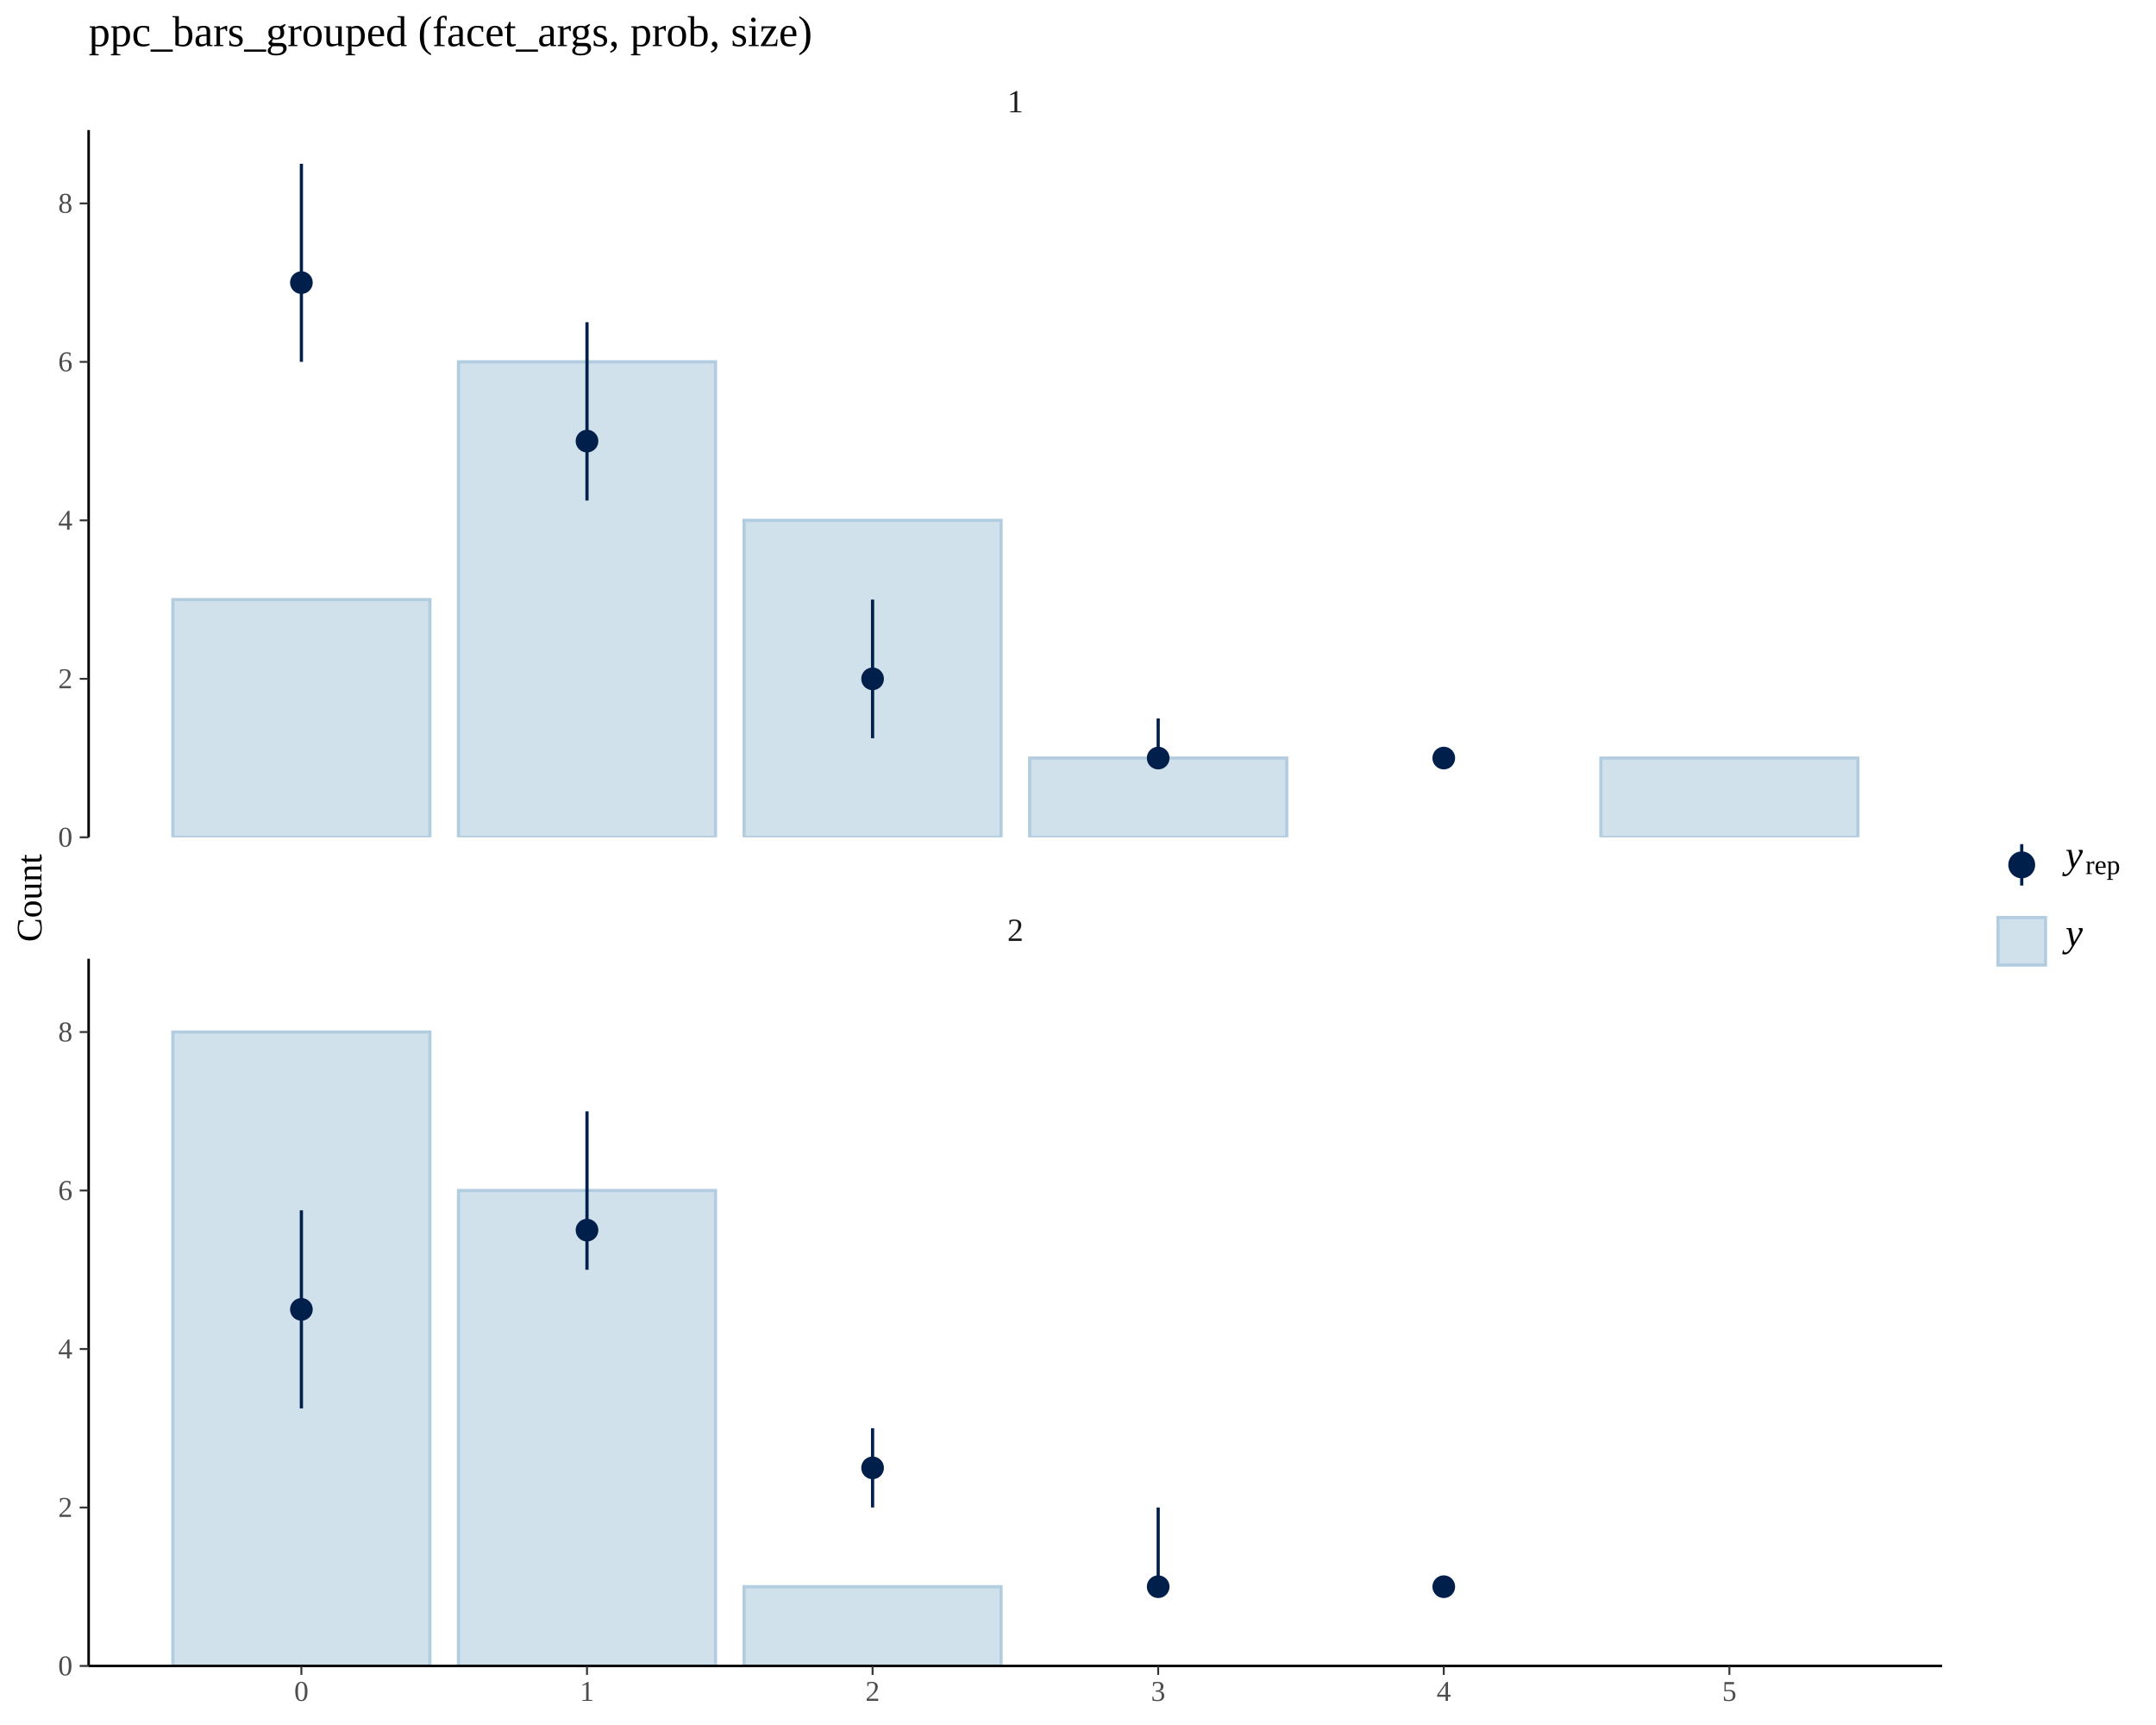
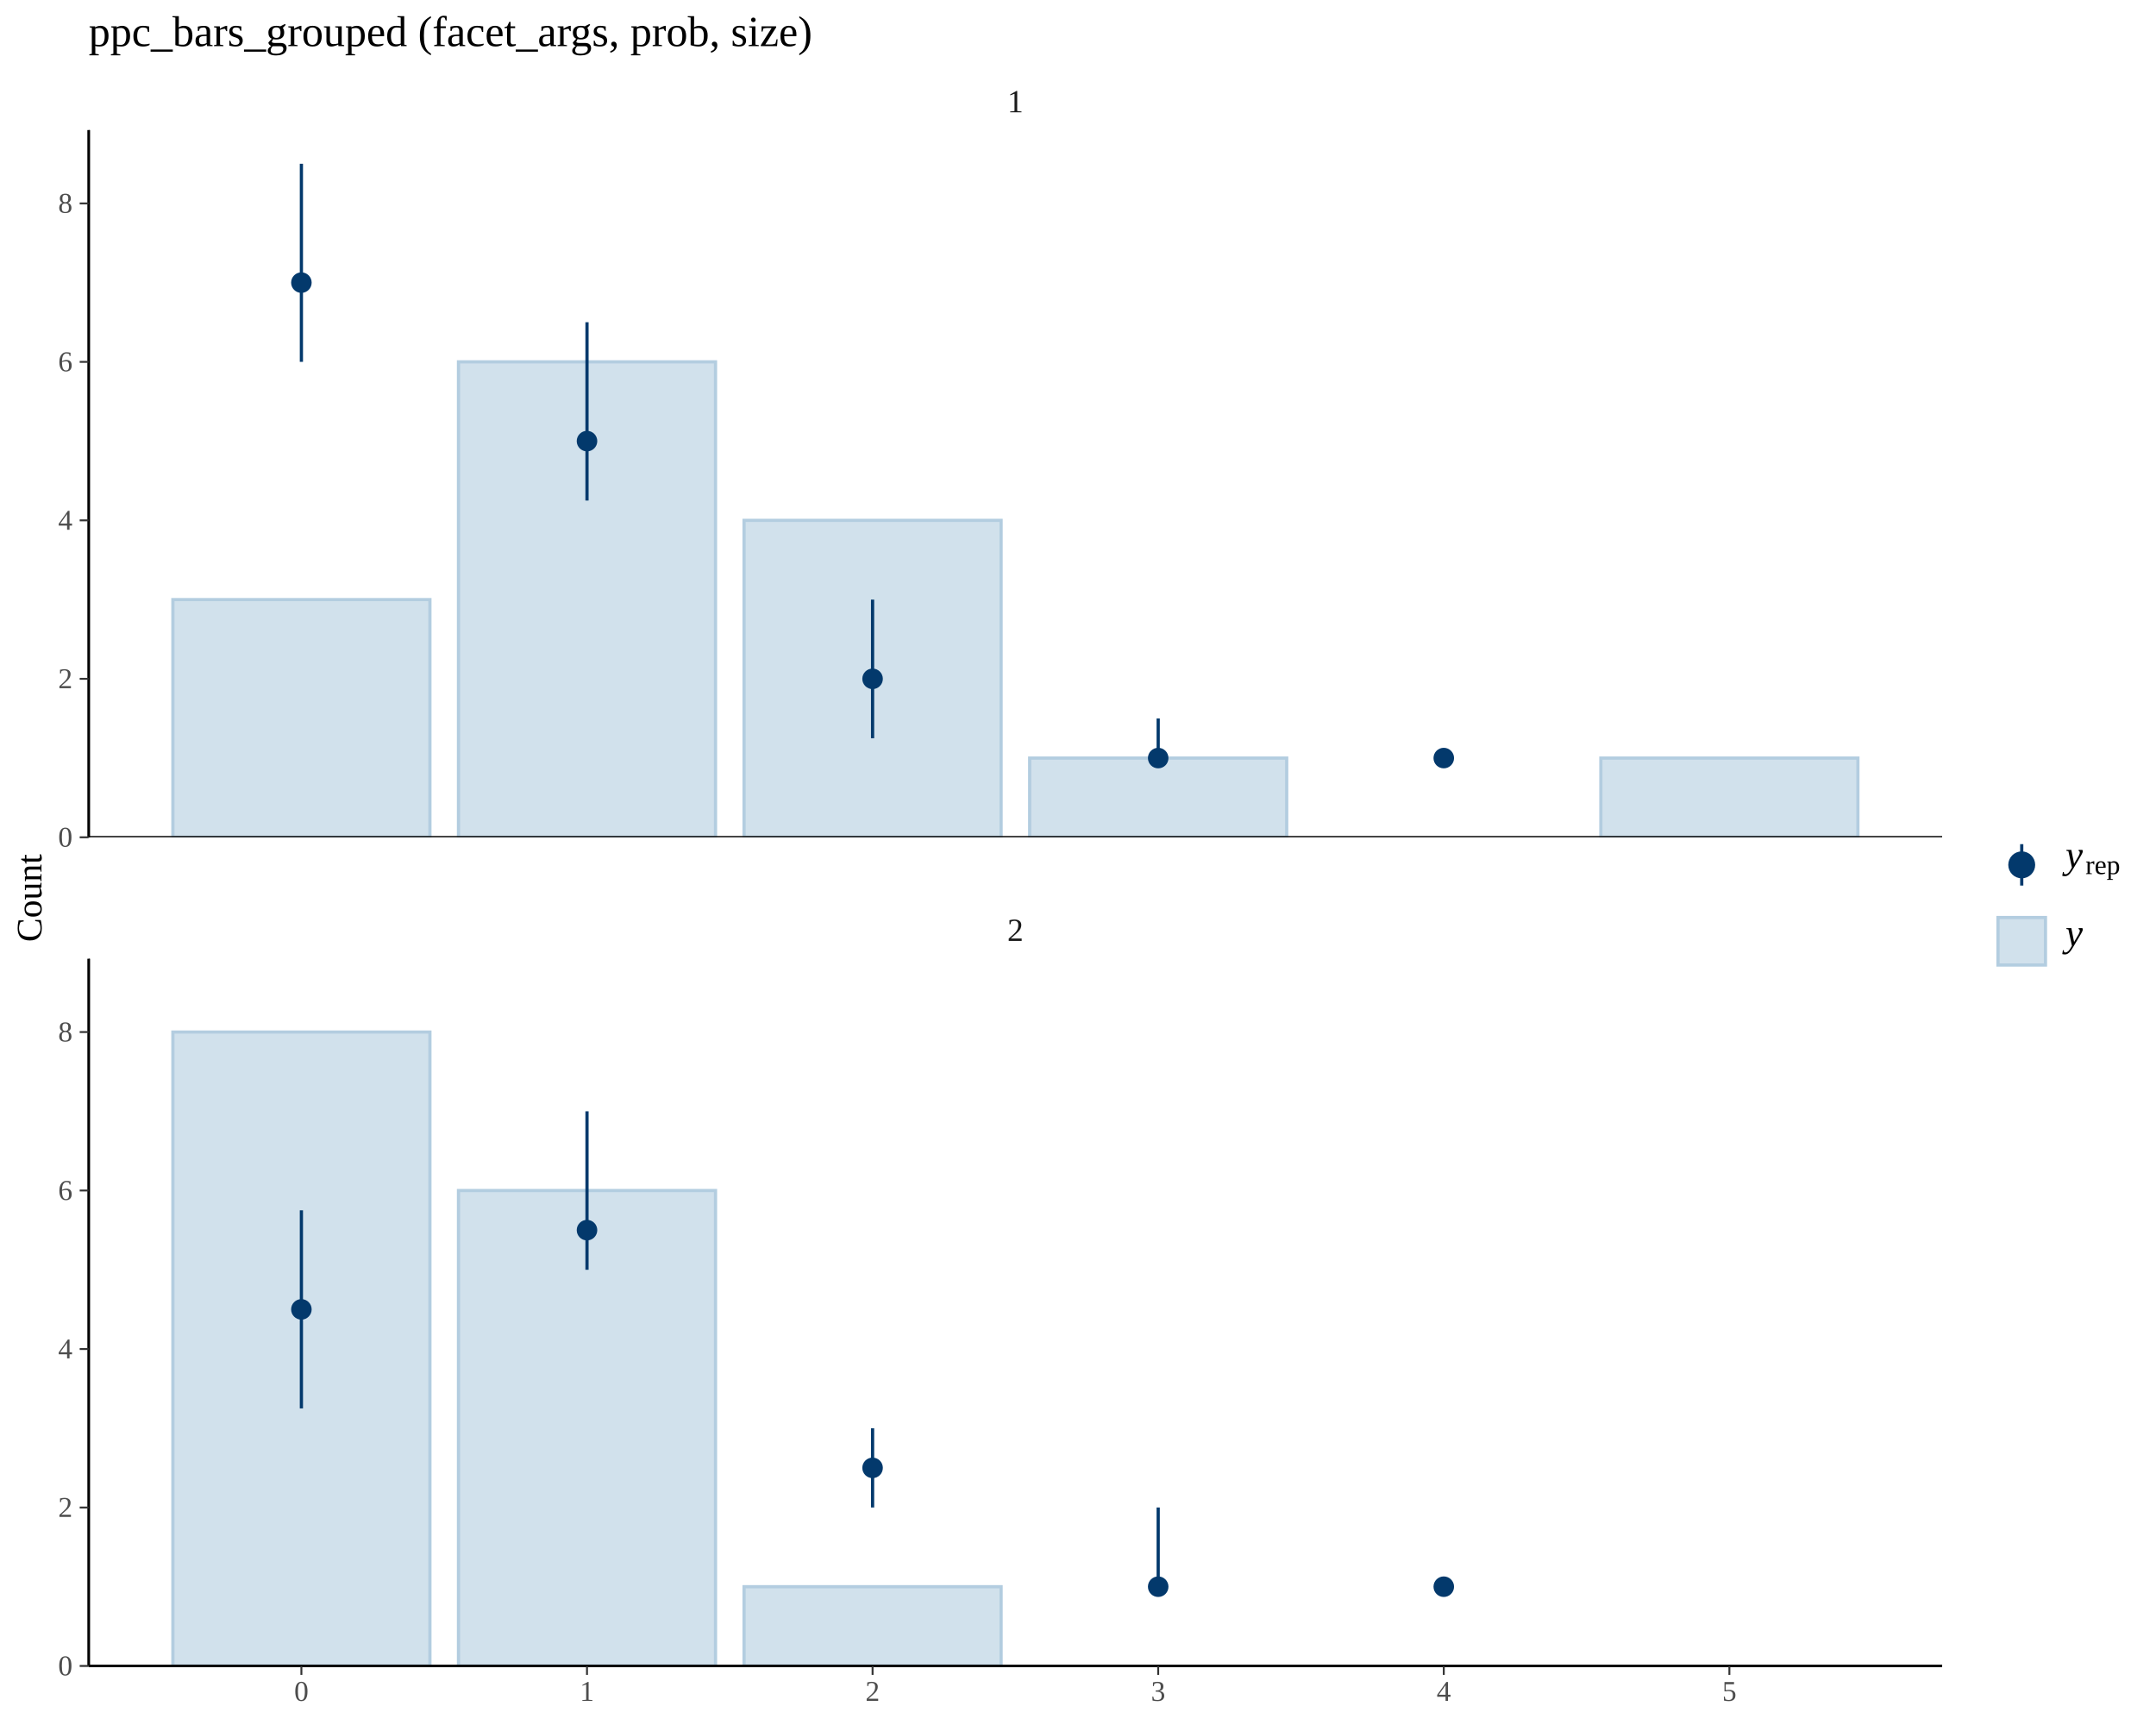
<svg xmlns="http://www.w3.org/2000/svg" viewBox="0 0 720.00 576.00">
  <defs>
    <style type="text/css">
    line, polyline, polygon, path, rect, circle {
      fill: none;
      stroke: #000000;
      stroke-linecap: round;
      stroke-linejoin: round;
      stroke-miterlimit: 10.00;
    }
  </style>
  </defs>
  <rect width="100%" height="100%" style="stroke: none; fill: #FFFFFF;" />
  <defs>
    <clipPath id="cpMjkuNjB8NjQ4LjU4fDI3OS41OHw0My40NA==">
      <rect x="29.60" y="43.44" width="618.99" height="236.14" />
    </clipPath>
  </defs>
  <rect x="57.73" y="200.21" width="85.84" height="79.38" style="stroke-width: 1.07; stroke: #B3CDE0; stroke-linecap: square; stroke-linejoin: miter; fill: #D1E1EC;" clip-path="url(#cpMjkuNjB8NjQ4LjU4fDI3OS41OHw0My40NA==)" />
  <rect x="153.11" y="120.83" width="85.84" height="158.75" style="stroke-width: 1.07; stroke: #B3CDE0; stroke-linecap: square; stroke-linejoin: miter; fill: #D1E1EC;" clip-path="url(#cpMjkuNjB8NjQ4LjU4fDI3OS41OHw0My40NA==)" />
  <rect x="248.48" y="173.75" width="85.84" height="105.83" style="stroke-width: 1.07; stroke: #B3CDE0; stroke-linecap: square; stroke-linejoin: miter; fill: #D1E1EC;" clip-path="url(#cpMjkuNjB8NjQ4LjU4fDI3OS41OHw0My40NA==)" />
  <rect x="343.86" y="253.13" width="85.84" height="26.46" style="stroke-width: 1.07; stroke: #B3CDE0; stroke-linecap: square; stroke-linejoin: miter; fill: #D1E1EC;" clip-path="url(#cpMjkuNjB8NjQ4LjU4fDI3OS41OHw0My40NA==)" />
  <rect x="534.61" y="253.13" width="85.84" height="26.46" style="stroke-width: 1.07; stroke: #B3CDE0; stroke-linecap: square; stroke-linejoin: miter; fill: #D1E1EC;" clip-path="url(#cpMjkuNjB8NjQ4LjU4fDI3OS41OHw0My40NA==)" />
-   <line x1="100.65" y1="120.83" x2="100.65" y2="54.69" style="stroke-width: 1.07; stroke: #011F4B; stroke-linecap: butt;" clip-path="url(#cpMjkuNjB8NjQ4LjU4fDI3OS41OHw0My40NA==)" />
-   <line x1="196.03" y1="167.14" x2="196.03" y2="107.60" style="stroke-width: 1.07; stroke: #011F4B; stroke-linecap: butt;" clip-path="url(#cpMjkuNjB8NjQ4LjU4fDI3OS41OHw0My40NA==)" />
-   <line x1="291.40" y1="246.51" x2="291.40" y2="200.21" style="stroke-width: 1.07; stroke: #011F4B; stroke-linecap: butt;" clip-path="url(#cpMjkuNjB8NjQ4LjU4fDI3OS41OHw0My40NA==)" />
-   <line x1="386.78" y1="253.13" x2="386.78" y2="239.90" style="stroke-width: 1.07; stroke: #011F4B; stroke-linecap: butt;" clip-path="url(#cpMjkuNjB8NjQ4LjU4fDI3OS41OHw0My40NA==)" />
-   <line x1="482.15" y1="253.13" x2="482.15" y2="253.13" style="stroke-width: 1.07; stroke: #011F4B; stroke-linecap: butt;" clip-path="url(#cpMjkuNjB8NjQ4LjU4fDI3OS41OHw0My40NA==)" />
-   <circle cx="100.65" cy="94.37" r="2.31pt" style="stroke-width: 1.42; stroke: #011F4B; fill: #011F4B;" clip-path="url(#cpMjkuNjB8NjQ4LjU4fDI3OS41OHw0My40NA==)" />
-   <circle cx="196.03" cy="147.29" r="2.31pt" style="stroke-width: 1.42; stroke: #011F4B; fill: #011F4B;" clip-path="url(#cpMjkuNjB8NjQ4LjU4fDI3OS41OHw0My40NA==)" />
-   <circle cx="291.40" cy="226.67" r="2.31pt" style="stroke-width: 1.42; stroke: #011F4B; fill: #011F4B;" clip-path="url(#cpMjkuNjB8NjQ4LjU4fDI3OS41OHw0My40NA==)" />
-   <circle cx="386.78" cy="253.13" r="2.31pt" style="stroke-width: 1.42; stroke: #011F4B; fill: #011F4B;" clip-path="url(#cpMjkuNjB8NjQ4LjU4fDI3OS41OHw0My40NA==)" />
-   <circle cx="482.15" cy="253.13" r="2.31pt" style="stroke-width: 1.42; stroke: #011F4B; fill: #011F4B;" clip-path="url(#cpMjkuNjB8NjQ4LjU4fDI3OS41OHw0My40NA==)" />
+   <line x1="100.65" y1="120.83" x2="100.65" y2="54.69" style="stroke-width: 1.07; stroke: #03396C; stroke-linecap: butt;" clip-path="url(#cpMjkuNjB8NjQ4LjU4fDI3OS41OHw0My40NA==)" />
+   <line x1="196.03" y1="167.14" x2="196.03" y2="107.60" style="stroke-width: 1.07; stroke: #03396C; stroke-linecap: butt;" clip-path="url(#cpMjkuNjB8NjQ4LjU4fDI3OS41OHw0My40NA==)" />
+   <line x1="291.40" y1="246.51" x2="291.40" y2="200.21" style="stroke-width: 1.07; stroke: #03396C; stroke-linecap: butt;" clip-path="url(#cpMjkuNjB8NjQ4LjU4fDI3OS41OHw0My40NA==)" />
+   <line x1="386.78" y1="253.13" x2="386.78" y2="239.90" style="stroke-width: 1.07; stroke: #03396C; stroke-linecap: butt;" clip-path="url(#cpMjkuNjB8NjQ4LjU4fDI3OS41OHw0My40NA==)" />
+   <line x1="482.15" y1="253.13" x2="482.15" y2="253.13" style="stroke-width: 1.07; stroke: #03396C; stroke-linecap: butt;" clip-path="url(#cpMjkuNjB8NjQ4LjU4fDI3OS41OHw0My40NA==)" />
+   <circle cx="100.65" cy="94.37" r="2.04pt" style="stroke-width: 1.42; stroke: #03396C; fill: #03396C;" clip-path="url(#cpMjkuNjB8NjQ4LjU4fDI3OS41OHw0My40NA==)" />
+   <circle cx="196.03" cy="147.29" r="2.04pt" style="stroke-width: 1.42; stroke: #03396C; fill: #03396C;" clip-path="url(#cpMjkuNjB8NjQ4LjU4fDI3OS41OHw0My40NA==)" />
+   <circle cx="291.40" cy="226.67" r="2.04pt" style="stroke-width: 1.42; stroke: #03396C; fill: #03396C;" clip-path="url(#cpMjkuNjB8NjQ4LjU4fDI3OS41OHw0My40NA==)" />
+   <circle cx="386.78" cy="253.13" r="2.04pt" style="stroke-width: 1.42; stroke: #03396C; fill: #03396C;" clip-path="url(#cpMjkuNjB8NjQ4LjU4fDI3OS41OHw0My40NA==)" />
+   <circle cx="482.15" cy="253.13" r="2.04pt" style="stroke-width: 1.42; stroke: #03396C; fill: #03396C;" clip-path="url(#cpMjkuNjB8NjQ4LjU4fDI3OS41OHw0My40NA==)" />
+   <line x1="29.60" y1="279.58" x2="648.58" y2="279.58" style="stroke-width: 0.85; stroke-linecap: butt;" clip-path="url(#cpMjkuNjB8NjQ4LjU4fDI3OS41OHw0My40NA==)" />
+   <line x1="29.60" y1="279.58" x2="29.60" y2="43.44" style="stroke-width: 0.85; stroke-linecap: butt;" clip-path="url(#cpMjkuNjB8NjQ4LjU4fDI3OS41OHw0My40NA==)" />
  <defs>
    <clipPath id="cpMC4wMHw3MjAuMDB8NTc2LjAwfDAuMDA=">
      <rect x="0.00" y="0.00" width="720.00" height="576.00" />
    </clipPath>
  </defs>
  <defs>
    <clipPath id="cpMjkuNjB8NjQ4LjU4fDU1Ni4yOHwzMjAuMTQ=">
      <rect x="29.60" y="320.14" width="618.99" height="236.14" />
    </clipPath>
  </defs>
  <rect x="57.73" y="344.61" width="85.84" height="211.67" style="stroke-width: 1.07; stroke: #B3CDE0; stroke-linecap: square; stroke-linejoin: miter; fill: #D1E1EC;" clip-path="url(#cpMjkuNjB8NjQ4LjU4fDU1Ni4yOHwzMjAuMTQ=)" />
  <rect x="153.11" y="397.53" width="85.84" height="158.75" style="stroke-width: 1.07; stroke: #B3CDE0; stroke-linecap: square; stroke-linejoin: miter; fill: #D1E1EC;" clip-path="url(#cpMjkuNjB8NjQ4LjU4fDU1Ni4yOHwzMjAuMTQ=)" />
  <rect x="248.48" y="529.82" width="85.84" height="26.46" style="stroke-width: 1.07; stroke: #B3CDE0; stroke-linecap: square; stroke-linejoin: miter; fill: #D1E1EC;" clip-path="url(#cpMjkuNjB8NjQ4LjU4fDU1Ni4yOHwzMjAuMTQ=)" />
-   <line x1="100.65" y1="470.29" x2="100.65" y2="404.15" style="stroke-width: 1.07; stroke: #011F4B; stroke-linecap: butt;" clip-path="url(#cpMjkuNjB8NjQ4LjU4fDU1Ni4yOHwzMjAuMTQ=)" />
-   <line x1="196.03" y1="423.99" x2="196.03" y2="371.07" style="stroke-width: 1.07; stroke: #011F4B; stroke-linecap: butt;" clip-path="url(#cpMjkuNjB8NjQ4LjU4fDU1Ni4yOHwzMjAuMTQ=)" />
-   <line x1="291.40" y1="503.37" x2="291.40" y2="476.91" style="stroke-width: 1.07; stroke: #011F4B; stroke-linecap: butt;" clip-path="url(#cpMjkuNjB8NjQ4LjU4fDU1Ni4yOHwzMjAuMTQ=)" />
-   <line x1="386.78" y1="529.82" x2="386.78" y2="503.37" style="stroke-width: 1.07; stroke: #011F4B; stroke-linecap: butt;" clip-path="url(#cpMjkuNjB8NjQ4LjU4fDU1Ni4yOHwzMjAuMTQ=)" />
-   <line x1="482.15" y1="529.82" x2="482.15" y2="529.82" style="stroke-width: 1.07; stroke: #011F4B; stroke-linecap: butt;" clip-path="url(#cpMjkuNjB8NjQ4LjU4fDU1Ni4yOHwzMjAuMTQ=)" />
-   <circle cx="100.65" cy="437.22" r="2.31pt" style="stroke-width: 1.42; stroke: #011F4B; fill: #011F4B;" clip-path="url(#cpMjkuNjB8NjQ4LjU4fDU1Ni4yOHwzMjAuMTQ=)" />
-   <circle cx="196.03" cy="410.76" r="2.31pt" style="stroke-width: 1.42; stroke: #011F4B; fill: #011F4B;" clip-path="url(#cpMjkuNjB8NjQ4LjU4fDU1Ni4yOHwzMjAuMTQ=)" />
-   <circle cx="291.40" cy="490.14" r="2.31pt" style="stroke-width: 1.42; stroke: #011F4B; fill: #011F4B;" clip-path="url(#cpMjkuNjB8NjQ4LjU4fDU1Ni4yOHwzMjAuMTQ=)" />
-   <circle cx="386.78" cy="529.82" r="2.31pt" style="stroke-width: 1.42; stroke: #011F4B; fill: #011F4B;" clip-path="url(#cpMjkuNjB8NjQ4LjU4fDU1Ni4yOHwzMjAuMTQ=)" />
-   <circle cx="482.15" cy="529.82" r="2.31pt" style="stroke-width: 1.42; stroke: #011F4B; fill: #011F4B;" clip-path="url(#cpMjkuNjB8NjQ4LjU4fDU1Ni4yOHwzMjAuMTQ=)" />
+   <line x1="100.65" y1="470.29" x2="100.65" y2="404.15" style="stroke-width: 1.07; stroke: #03396C; stroke-linecap: butt;" clip-path="url(#cpMjkuNjB8NjQ4LjU4fDU1Ni4yOHwzMjAuMTQ=)" />
+   <line x1="196.03" y1="423.99" x2="196.03" y2="371.07" style="stroke-width: 1.07; stroke: #03396C; stroke-linecap: butt;" clip-path="url(#cpMjkuNjB8NjQ4LjU4fDU1Ni4yOHwzMjAuMTQ=)" />
+   <line x1="291.40" y1="503.37" x2="291.40" y2="476.91" style="stroke-width: 1.07; stroke: #03396C; stroke-linecap: butt;" clip-path="url(#cpMjkuNjB8NjQ4LjU4fDU1Ni4yOHwzMjAuMTQ=)" />
+   <line x1="386.78" y1="529.82" x2="386.78" y2="503.37" style="stroke-width: 1.07; stroke: #03396C; stroke-linecap: butt;" clip-path="url(#cpMjkuNjB8NjQ4LjU4fDU1Ni4yOHwzMjAuMTQ=)" />
+   <line x1="482.15" y1="529.82" x2="482.15" y2="529.82" style="stroke-width: 1.07; stroke: #03396C; stroke-linecap: butt;" clip-path="url(#cpMjkuNjB8NjQ4LjU4fDU1Ni4yOHwzMjAuMTQ=)" />
+   <circle cx="100.65" cy="437.22" r="2.04pt" style="stroke-width: 1.42; stroke: #03396C; fill: #03396C;" clip-path="url(#cpMjkuNjB8NjQ4LjU4fDU1Ni4yOHwzMjAuMTQ=)" />
+   <circle cx="196.03" cy="410.76" r="2.04pt" style="stroke-width: 1.42; stroke: #03396C; fill: #03396C;" clip-path="url(#cpMjkuNjB8NjQ4LjU4fDU1Ni4yOHwzMjAuMTQ=)" />
+   <circle cx="291.40" cy="490.14" r="2.04pt" style="stroke-width: 1.42; stroke: #03396C; fill: #03396C;" clip-path="url(#cpMjkuNjB8NjQ4LjU4fDU1Ni4yOHwzMjAuMTQ=)" />
+   <circle cx="386.78" cy="529.82" r="2.04pt" style="stroke-width: 1.42; stroke: #03396C; fill: #03396C;" clip-path="url(#cpMjkuNjB8NjQ4LjU4fDU1Ni4yOHwzMjAuMTQ=)" />
+   <circle cx="482.15" cy="529.82" r="2.04pt" style="stroke-width: 1.42; stroke: #03396C; fill: #03396C;" clip-path="url(#cpMjkuNjB8NjQ4LjU4fDU1Ni4yOHwzMjAuMTQ=)" />
+   <line x1="29.60" y1="556.28" x2="648.58" y2="556.28" style="stroke-width: 0.85; stroke-linecap: butt;" clip-path="url(#cpMjkuNjB8NjQ4LjU4fDU1Ni4yOHwzMjAuMTQ=)" />
+   <line x1="29.60" y1="556.28" x2="29.60" y2="320.14" style="stroke-width: 0.85; stroke-linecap: butt;" clip-path="url(#cpMjkuNjB8NjQ4LjU4fDU1Ni4yOHwzMjAuMTQ=)" />
  <defs>
    <clipPath id="cpMC4wMHw3MjAuMDB8NTc2LjAwfDAuMDA=">
      <rect x="0.00" y="0.00" width="720.00" height="576.00" />
    </clipPath>
  </defs>
  <defs>
    <clipPath id="cpMjkuNjB8NjQ4LjU4fDMyMC4xNHwzMDEuMTg=">
      <rect x="29.60" y="301.18" width="618.99" height="18.95" />
    </clipPath>
  </defs>
  <g clip-path="url(#cpMjkuNjB8NjQ4LjU4fDMyMC4xNHwzMDEuMTg=)">
    <text x="336.39" y="314.19" style="font-size: 10.80px; fill: #1A1A1A; font-family: Liberation Serif;" textLength="5.41px" lengthAdjust="spacingAndGlyphs">2</text>
  </g>
  <defs>
    <clipPath id="cpMC4wMHw3MjAuMDB8NTc2LjAwfDAuMDA=">
      <rect x="0.00" y="0.00" width="720.00" height="576.00" />
    </clipPath>
  </defs>
  <defs>
    <clipPath id="cpMjkuNjB8NjQ4LjU4fDQzLjQ0fDI0LjQ5">
      <rect x="29.60" y="24.49" width="618.99" height="18.95" />
    </clipPath>
  </defs>
  <g clip-path="url(#cpMjkuNjB8NjQ4LjU4fDQzLjQ0fDI0LjQ5)">
    <text x="336.39" y="37.50" style="font-size: 10.80px; fill: #1A1A1A; font-family: Liberation Serif;" textLength="5.41px" lengthAdjust="spacingAndGlyphs">1</text>
  </g>
  <defs>
    <clipPath id="cpMC4wMHw3MjAuMDB8NTc2LjAwfDAuMDA=">
      <rect x="0.00" y="0.00" width="720.00" height="576.00" />
    </clipPath>
  </defs>
  <polyline points="29.60,556.28 648.58,556.28 " style="stroke-width: 0.85; stroke-linecap: butt;" clip-path="url(#cpMC4wMHw3MjAuMDB8NTc2LjAwfDAuMDA=)" />
  <polyline points="100.65,559.27 100.65,556.28 " style="stroke-width: 0.64; stroke: #333333; stroke-linecap: butt;" clip-path="url(#cpMC4wMHw3MjAuMDB8NTc2LjAwfDAuMDA=)" />
  <polyline points="196.03,559.27 196.03,556.28 " style="stroke-width: 0.64; stroke: #333333; stroke-linecap: butt;" clip-path="url(#cpMC4wMHw3MjAuMDB8NTc2LjAwfDAuMDA=)" />
  <polyline points="291.40,559.27 291.40,556.28 " style="stroke-width: 0.64; stroke: #333333; stroke-linecap: butt;" clip-path="url(#cpMC4wMHw3MjAuMDB8NTc2LjAwfDAuMDA=)" />
  <polyline points="386.78,559.27 386.78,556.28 " style="stroke-width: 0.64; stroke: #333333; stroke-linecap: butt;" clip-path="url(#cpMC4wMHw3MjAuMDB8NTc2LjAwfDAuMDA=)" />
  <polyline points="482.15,559.27 482.15,556.28 " style="stroke-width: 0.64; stroke: #333333; stroke-linecap: butt;" clip-path="url(#cpMC4wMHw3MjAuMDB8NTc2LjAwfDAuMDA=)" />
  <polyline points="577.53,559.27 577.53,556.28 " style="stroke-width: 0.64; stroke: #333333; stroke-linecap: butt;" clip-path="url(#cpMC4wMHw3MjAuMDB8NTc2LjAwfDAuMDA=)" />
  <g clip-path="url(#cpMC4wMHw3MjAuMDB8NTc2LjAwfDAuMDA=)">
    <text x="98.25" y="567.94" style="font-size: 9.60px; fill: #4D4D4D; font-family: Liberation Serif;" textLength="4.80px" lengthAdjust="spacingAndGlyphs">0</text>
  </g>
  <g clip-path="url(#cpMC4wMHw3MjAuMDB8NTc2LjAwfDAuMDA=)">
    <text x="193.63" y="567.94" style="font-size: 9.60px; fill: #4D4D4D; font-family: Liberation Serif;" textLength="4.80px" lengthAdjust="spacingAndGlyphs">1</text>
  </g>
  <g clip-path="url(#cpMC4wMHw3MjAuMDB8NTc2LjAwfDAuMDA=)">
    <text x="289.00" y="567.94" style="font-size: 9.60px; fill: #4D4D4D; font-family: Liberation Serif;" textLength="4.80px" lengthAdjust="spacingAndGlyphs">2</text>
  </g>
  <g clip-path="url(#cpMC4wMHw3MjAuMDB8NTc2LjAwfDAuMDA=)">
    <text x="384.38" y="567.94" style="font-size: 9.60px; fill: #4D4D4D; font-family: Liberation Serif;" textLength="4.80px" lengthAdjust="spacingAndGlyphs">3</text>
  </g>
  <g clip-path="url(#cpMC4wMHw3MjAuMDB8NTc2LjAwfDAuMDA=)">
    <text x="479.76" y="567.94" style="font-size: 9.60px; fill: #4D4D4D; font-family: Liberation Serif;" textLength="4.80px" lengthAdjust="spacingAndGlyphs">4</text>
  </g>
  <g clip-path="url(#cpMC4wMHw3MjAuMDB8NTc2LjAwfDAuMDA=)">
    <text x="575.13" y="567.94" style="font-size: 9.60px; fill: #4D4D4D; font-family: Liberation Serif;" textLength="4.80px" lengthAdjust="spacingAndGlyphs">5</text>
  </g>
  <polyline points="29.60,279.58 29.60,43.44 " style="stroke-width: 0.85; stroke-linecap: butt;" clip-path="url(#cpMC4wMHw3MjAuMDB8NTc2LjAwfDAuMDA=)" />
  <g clip-path="url(#cpMC4wMHw3MjAuMDB8NTc2LjAwfDAuMDA=)">
    <text x="19.42" y="282.73" style="font-size: 9.60px; fill: #4D4D4D; font-family: Liberation Serif;" textLength="4.80px" lengthAdjust="spacingAndGlyphs">0</text>
  </g>
  <g clip-path="url(#cpMC4wMHw3MjAuMDB8NTc2LjAwfDAuMDA=)">
    <text x="19.42" y="229.81" style="font-size: 9.60px; fill: #4D4D4D; font-family: Liberation Serif;" textLength="4.80px" lengthAdjust="spacingAndGlyphs">2</text>
  </g>
  <g clip-path="url(#cpMC4wMHw3MjAuMDB8NTc2LjAwfDAuMDA=)">
    <text x="19.42" y="176.89" style="font-size: 9.60px; fill: #4D4D4D; font-family: Liberation Serif;" textLength="4.80px" lengthAdjust="spacingAndGlyphs">4</text>
  </g>
  <g clip-path="url(#cpMC4wMHw3MjAuMDB8NTc2LjAwfDAuMDA=)">
    <text x="19.42" y="123.97" style="font-size: 9.60px; fill: #4D4D4D; font-family: Liberation Serif;" textLength="4.80px" lengthAdjust="spacingAndGlyphs">6</text>
  </g>
  <g clip-path="url(#cpMC4wMHw3MjAuMDB8NTc2LjAwfDAuMDA=)">
    <text x="19.42" y="71.06" style="font-size: 9.60px; fill: #4D4D4D; font-family: Liberation Serif;" textLength="4.80px" lengthAdjust="spacingAndGlyphs">8</text>
  </g>
  <polyline points="26.61,279.58 29.60,279.58 " style="stroke-width: 0.64; stroke: #333333; stroke-linecap: butt;" clip-path="url(#cpMC4wMHw3MjAuMDB8NTc2LjAwfDAuMDA=)" />
  <polyline points="26.61,226.67 29.60,226.67 " style="stroke-width: 0.64; stroke: #333333; stroke-linecap: butt;" clip-path="url(#cpMC4wMHw3MjAuMDB8NTc2LjAwfDAuMDA=)" />
  <polyline points="26.61,173.75 29.60,173.75 " style="stroke-width: 0.64; stroke: #333333; stroke-linecap: butt;" clip-path="url(#cpMC4wMHw3MjAuMDB8NTc2LjAwfDAuMDA=)" />
  <polyline points="26.61,120.83 29.60,120.83 " style="stroke-width: 0.64; stroke: #333333; stroke-linecap: butt;" clip-path="url(#cpMC4wMHw3MjAuMDB8NTc2LjAwfDAuMDA=)" />
  <polyline points="26.61,67.92 29.60,67.92 " style="stroke-width: 0.64; stroke: #333333; stroke-linecap: butt;" clip-path="url(#cpMC4wMHw3MjAuMDB8NTc2LjAwfDAuMDA=)" />
  <polyline points="29.60,556.28 29.60,320.14 " style="stroke-width: 0.85; stroke-linecap: butt;" clip-path="url(#cpMC4wMHw3MjAuMDB8NTc2LjAwfDAuMDA=)" />
  <g clip-path="url(#cpMC4wMHw3MjAuMDB8NTc2LjAwfDAuMDA=)">
    <text x="19.42" y="559.42" style="font-size: 9.60px; fill: #4D4D4D; font-family: Liberation Serif;" textLength="4.80px" lengthAdjust="spacingAndGlyphs">0</text>
  </g>
  <g clip-path="url(#cpMC4wMHw3MjAuMDB8NTc2LjAwfDAuMDA=)">
    <text x="19.42" y="506.51" style="font-size: 9.60px; fill: #4D4D4D; font-family: Liberation Serif;" textLength="4.80px" lengthAdjust="spacingAndGlyphs">2</text>
  </g>
  <g clip-path="url(#cpMC4wMHw3MjAuMDB8NTc2LjAwfDAuMDA=)">
    <text x="19.42" y="453.59" style="font-size: 9.60px; fill: #4D4D4D; font-family: Liberation Serif;" textLength="4.80px" lengthAdjust="spacingAndGlyphs">4</text>
  </g>
  <g clip-path="url(#cpMC4wMHw3MjAuMDB8NTc2LjAwfDAuMDA=)">
    <text x="19.42" y="400.67" style="font-size: 9.60px; fill: #4D4D4D; font-family: Liberation Serif;" textLength="4.80px" lengthAdjust="spacingAndGlyphs">6</text>
  </g>
  <g clip-path="url(#cpMC4wMHw3MjAuMDB8NTc2LjAwfDAuMDA=)">
    <text x="19.42" y="347.75" style="font-size: 9.60px; fill: #4D4D4D; font-family: Liberation Serif;" textLength="4.80px" lengthAdjust="spacingAndGlyphs">8</text>
  </g>
  <polyline points="26.61,556.28 29.60,556.28 " style="stroke-width: 0.64; stroke: #333333; stroke-linecap: butt;" clip-path="url(#cpMC4wMHw3MjAuMDB8NTc2LjAwfDAuMDA=)" />
  <polyline points="26.61,503.37 29.60,503.37 " style="stroke-width: 0.64; stroke: #333333; stroke-linecap: butt;" clip-path="url(#cpMC4wMHw3MjAuMDB8NTc2LjAwfDAuMDA=)" />
  <polyline points="26.61,450.45 29.60,450.45 " style="stroke-width: 0.64; stroke: #333333; stroke-linecap: butt;" clip-path="url(#cpMC4wMHw3MjAuMDB8NTc2LjAwfDAuMDA=)" />
  <polyline points="26.61,397.53 29.60,397.53 " style="stroke-width: 0.64; stroke: #333333; stroke-linecap: butt;" clip-path="url(#cpMC4wMHw3MjAuMDB8NTc2LjAwfDAuMDA=)" />
  <polyline points="26.61,344.61 29.60,344.61 " style="stroke-width: 0.64; stroke: #333333; stroke-linecap: butt;" clip-path="url(#cpMC4wMHw3MjAuMDB8NTc2LjAwfDAuMDA=)" />
  <g clip-path="url(#cpMC4wMHw3MjAuMDB8NTc2LjAwfDAuMDA=)">
    <text transform="translate(13.84,314.53) rotate(-90)" style="font-size: 12.00px; font-family: Liberation Serif;" textLength="29.33px" lengthAdjust="spacingAndGlyphs">Count</text>
  </g>
-   <line x1="675.16" y1="295.70" x2="675.16" y2="281.88" style="stroke-width: 1.07; stroke: #011F4B; stroke-linecap: butt;" clip-path="url(#cpMC4wMHw3MjAuMDB8NTc2LjAwfDAuMDA=)" />
-   <circle cx="675.16" cy="288.79" r="2.84pt" style="stroke-width: 1.42; stroke: #011F4B; fill: #011F4B;" clip-path="url(#cpMC4wMHw3MjAuMDB8NTc2LjAwfDAuMDA=)" />
+   <line x1="675.16" y1="295.70" x2="675.16" y2="281.88" style="stroke-width: 1.07; stroke: #03396C; stroke-linecap: butt;" clip-path="url(#cpMC4wMHw3MjAuMDB8NTc2LjAwfDAuMDA=)" />
+   <circle cx="675.16" cy="288.79" r="2.84pt" style="stroke-width: 1.42; stroke: #03396C; fill: #03396C;" clip-path="url(#cpMC4wMHw3MjAuMDB8NTc2LjAwfDAuMDA=)" />
  <g clip-path="url(#cpMC4wMHw3MjAuMDB8NTc2LjAwfDAuMDA=)">
    <text x="689.77" y="289.76" style="font-size: 13.00px; font-style: italic; font-family: Liberation Serif;" textLength="5.77px" lengthAdjust="spacingAndGlyphs">y</text>
  </g>
  <g clip-path="url(#cpMC4wMHw3MjAuMDB8NTc2LjAwfDAuMDA=)">
    <text x="696.44" y="291.85" style="font-size: 9.10px; font-family: Liberation Serif;" textLength="3.03px" lengthAdjust="spacingAndGlyphs">r</text>
  </g>
  <g clip-path="url(#cpMC4wMHw3MjAuMDB8NTc2LjAwfDAuMDA=)">
    <text x="699.47" y="291.85" style="font-size: 9.10px; font-family: Liberation Serif;" textLength="4.03px" lengthAdjust="spacingAndGlyphs">e</text>
  </g>
  <g clip-path="url(#cpMC4wMHw3MjAuMDB8NTc2LjAwfDAuMDA=)">
    <text x="703.50" y="291.85" style="font-size: 9.10px; font-family: Liberation Serif;" textLength="4.55px" lengthAdjust="spacingAndGlyphs">p</text>
  </g>
  <rect x="667.23" y="306.37" width="15.86" height="15.86" style="stroke-width: 1.07; stroke: #B3CDE0; stroke-linecap: square; stroke-linejoin: miter; fill: #D1E1EC;" clip-path="url(#cpMC4wMHw3MjAuMDB8NTc2LjAwfDAuMDA=)" />
  <g clip-path="url(#cpMC4wMHw3MjAuMDB8NTc2LjAwfDAuMDA=)">
    <text x="689.77" y="315.88" style="font-size: 13.00px; font-style: italic; font-family: Liberation Serif;" textLength="5.77px" lengthAdjust="spacingAndGlyphs">y</text>
  </g>
  <g clip-path="url(#cpMC4wMHw3MjAuMDB8NTc2LjAwfDAuMDA=)">
    <text x="29.60" y="15.40" style="font-size: 14.40px; font-family: Liberation Serif;" textLength="241.62px" lengthAdjust="spacingAndGlyphs">ppc_bars_grouped (facet_args, prob, size)</text>
  </g>
</svg>
